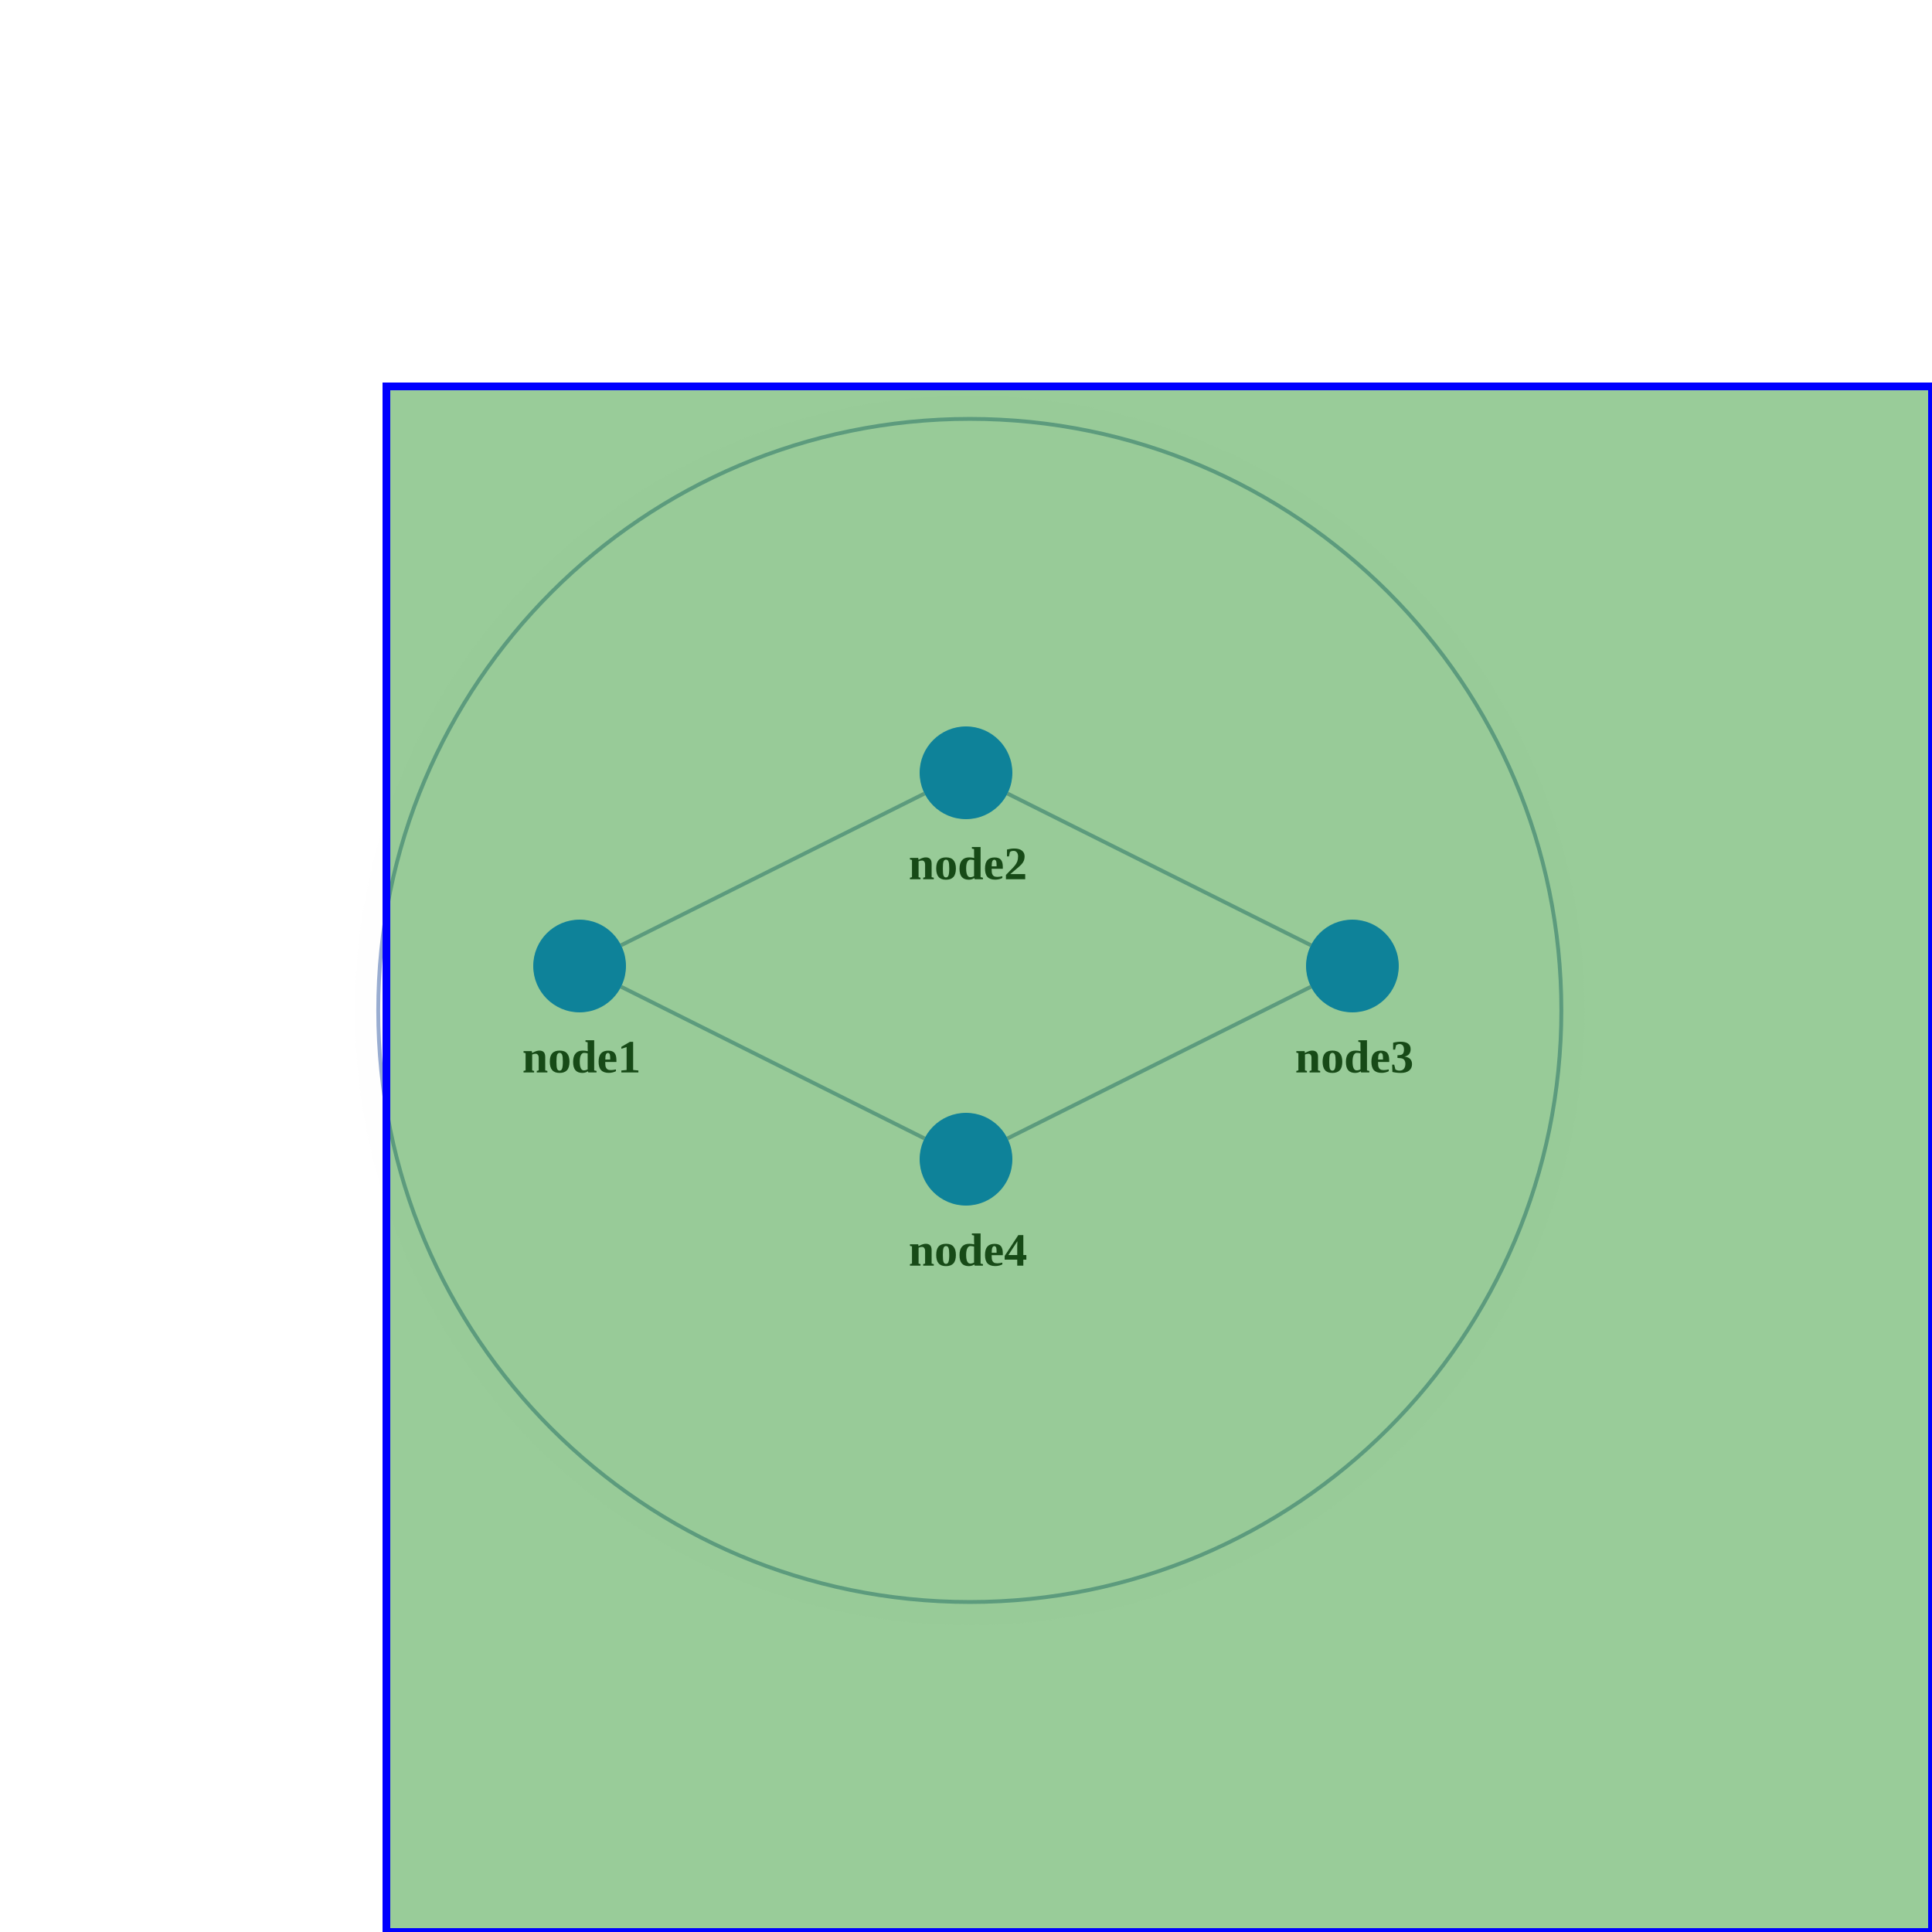
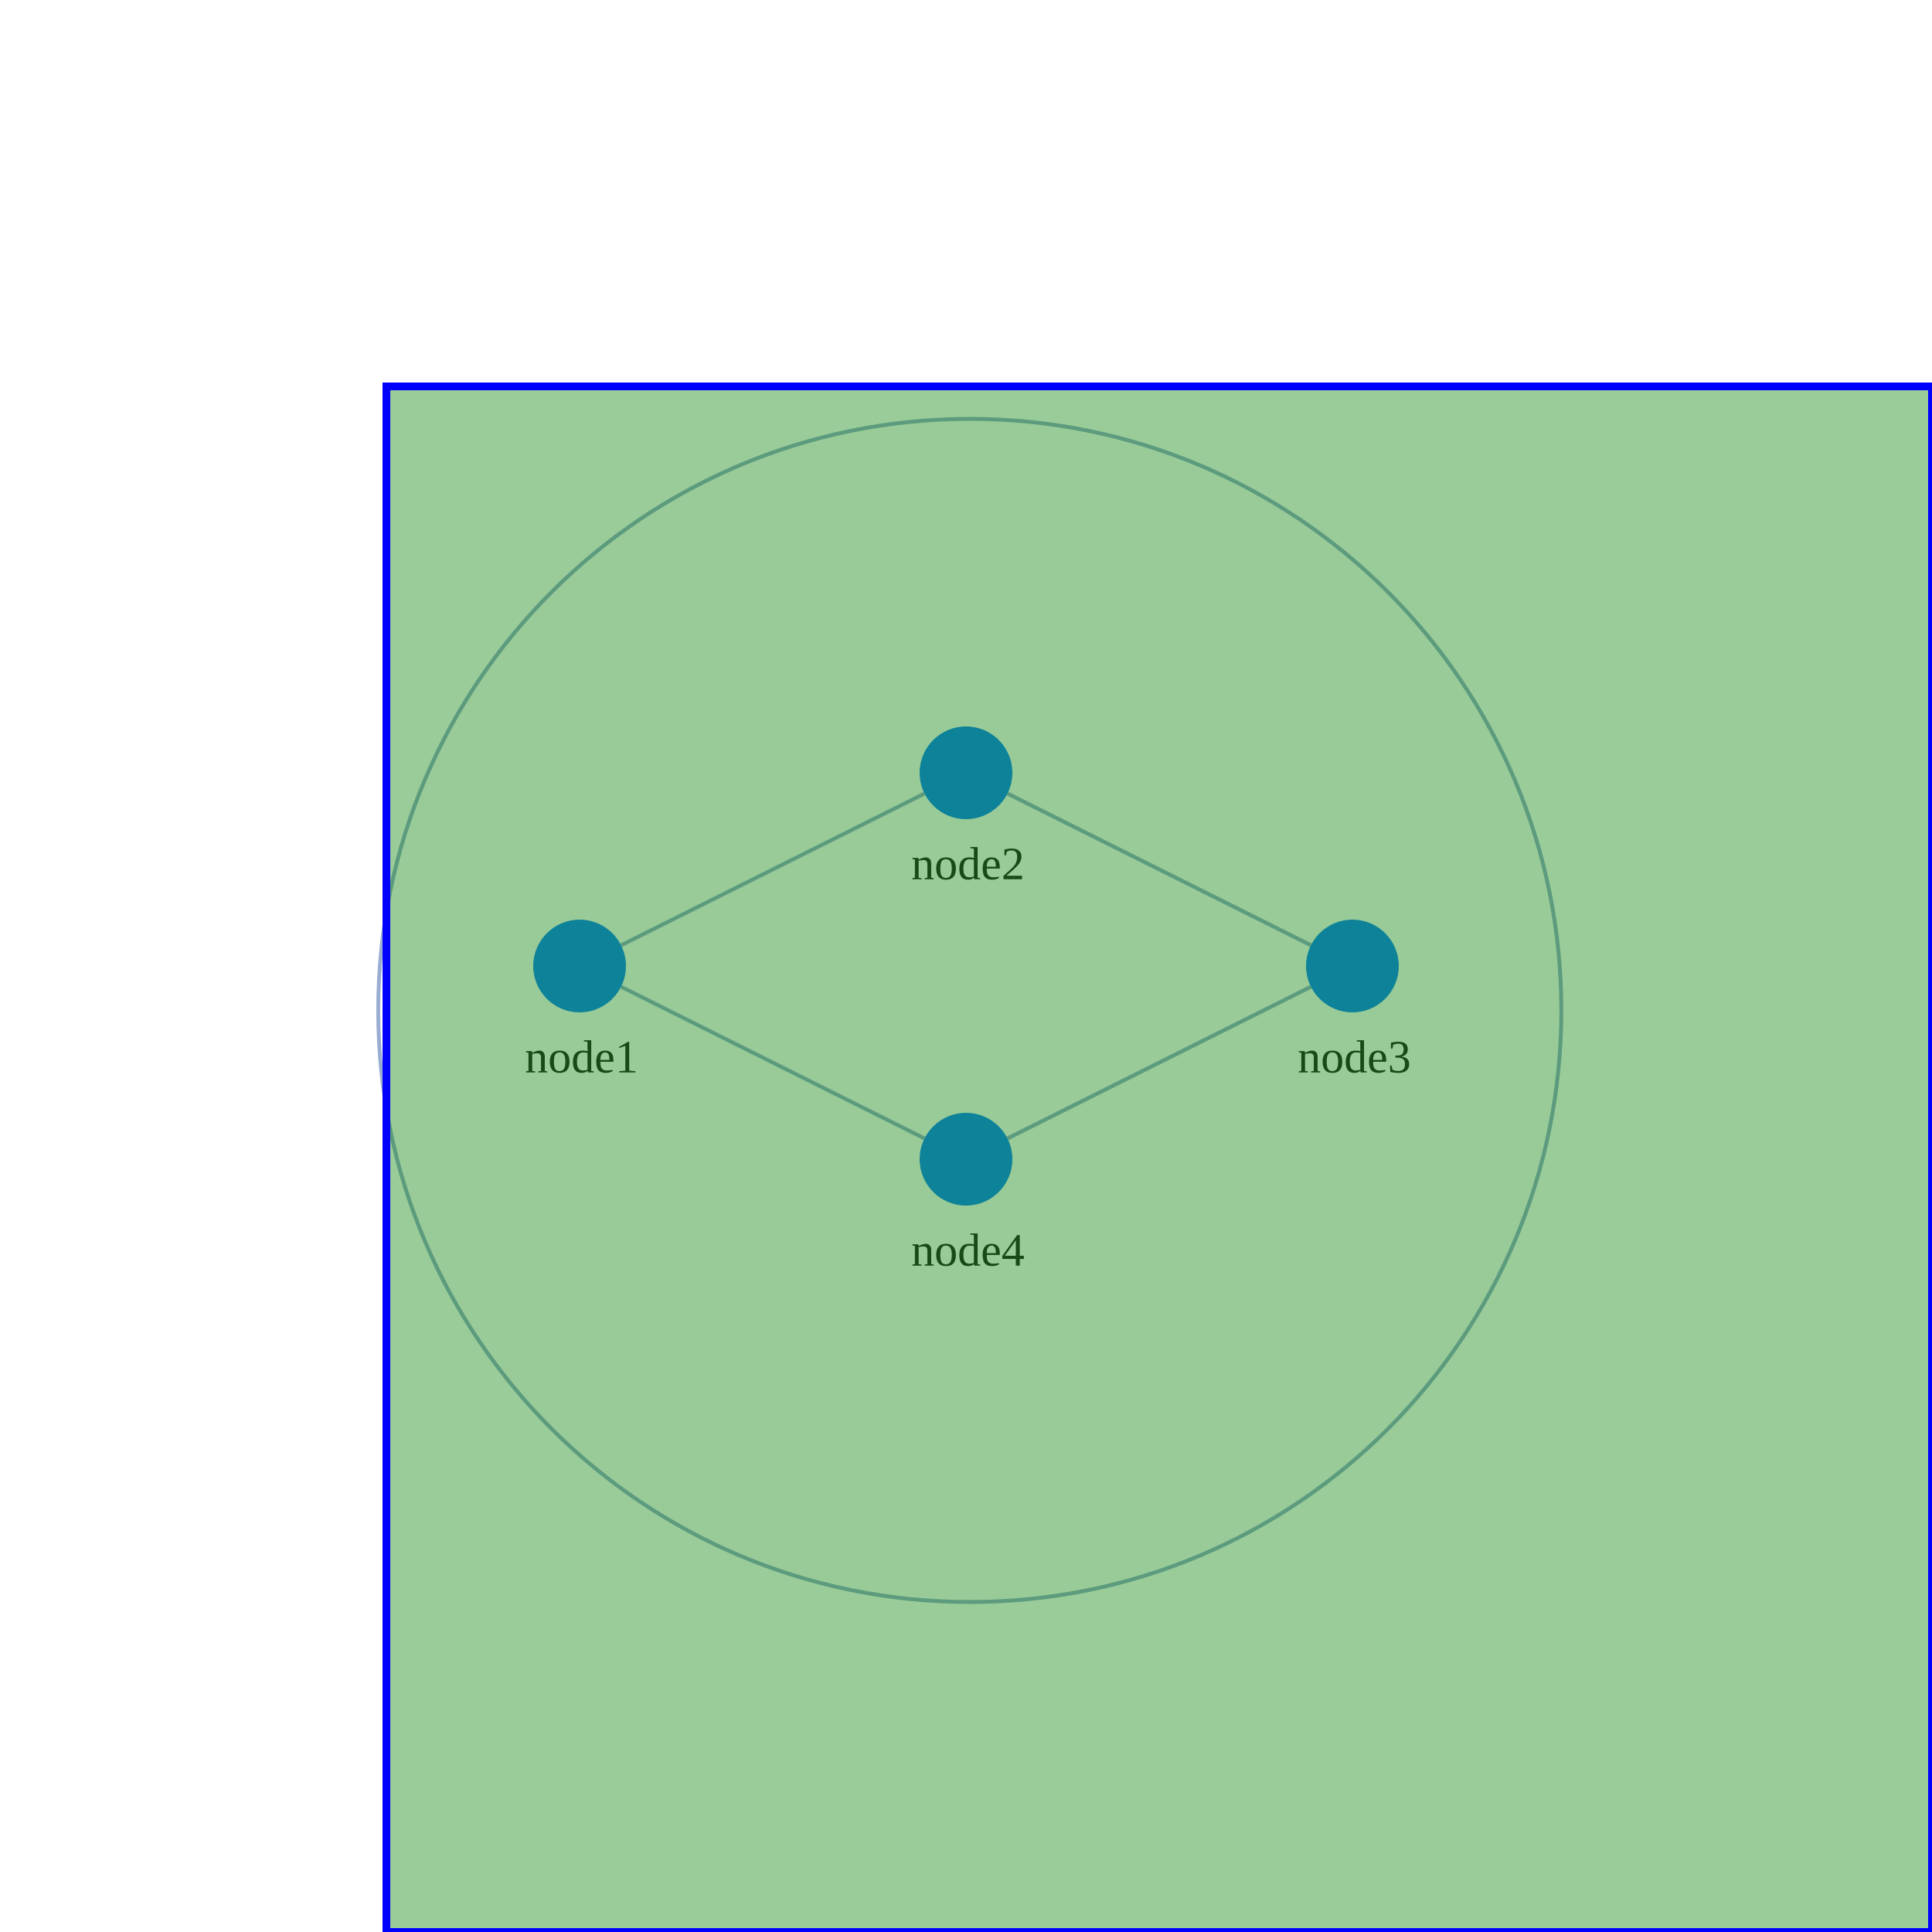
<svg xmlns="http://www.w3.org/2000/svg" width="500" height="500" style="background: transparent; position: absolute; outline: none;" color-interpolation-filters="sRGB" tabindex="1">
  <defs />
  <g id="g-svg-camera" transform="matrix(1,0,0,1,0,0)">
    <g id="g-root" fill="none" transform="matrix(1,0,0,1,0,0)">
      <g id="g-svg-7" fill="none" transform="matrix(1,0,0,1,0,0)">
        <g id="combo1" fill="none" transform="matrix(1,0,0,1,250.98,261.5)">
-           <g transform="matrix(1,0,0,1,0,0)">
-             <circle id="halo" fill="none" transform="translate(-153.0956,-153.0956)" cx="153.096" cy="153.096" stroke-dasharray="0,0" stroke-width="12" stroke="rgba(253,253,253,1)" r="153.096" stroke-opacity="0.25" pointer-events="none" />
-           </g>
          <g transform="matrix(1,0,0,1,0,0)">
            <circle id="key" fill="rgba(253,253,253,1)" transform="translate(-153.0956,-153.0956)" cx="153.096" cy="153.096" stroke-dasharray="0,0" stroke-width="1" stroke="rgba(153,173,209,1)" r="153.096" />
          </g>
        </g>
      </g>
      <g id="g-svg-6" fill="none" transform="matrix(1,0,0,1,0,0)">
        <g id="edge1" fill="none" marker-start="false" marker-end="false" transform="matrix(1,0,0,1,0,0)">
          <g id="edge1" fill="none" marker-start="false" marker-end="false" stroke="transparent" stroke-width="3" />
          <g transform="matrix(1,0,0,1,160.7331,205.3666)">
            <path id="key" fill="none" d="M 0,39.267 L 78.534,0" stroke-width="1" stroke="rgba(153,173,209,1)" />
            <path id="key" fill="none" d="M 0,39.267 L 78.534,0" stroke-width="1" stroke="transparent" />
          </g>
        </g>
        <g id="edge2" fill="none" marker-start="false" marker-end="false" transform="matrix(1,0,0,1,0,0)">
          <g id="edge2" fill="none" marker-start="false" marker-end="false" stroke="transparent" stroke-width="3" />
          <g transform="matrix(1,0,0,1,260.7331,205.3666)">
            <path id="key" fill="none" d="M 0,0 L 78.534,39.267" stroke-width="1" stroke="rgba(153,173,209,1)" />
            <path id="key" fill="none" d="M 0,0 L 78.534,39.267" stroke-width="1" stroke="transparent" />
          </g>
        </g>
        <g id="edge3" fill="none" marker-start="false" marker-end="false" transform="matrix(1,0,0,1,0,0)">
          <g id="edge3" fill="none" marker-start="false" marker-end="false" stroke="transparent" stroke-width="3" />
          <g transform="matrix(1,0,0,1,260.7331,255.3666)">
            <path id="key" fill="none" d="M 78.534,0 L 0,39.267" stroke-width="1" stroke="rgba(153,173,209,1)" />
            <path id="key" fill="none" d="M 78.534,0 L 0,39.267" stroke-width="1" stroke="transparent" />
          </g>
        </g>
        <g id="edge4" fill="none" marker-start="false" marker-end="false" transform="matrix(1,0,0,1,0,0)">
          <g id="edge4" fill="none" marker-start="false" marker-end="false" stroke="transparent" stroke-width="3" />
          <g transform="matrix(1,0,0,1,160.7331,255.3666)">
            <path id="key" fill="none" d="M 0,0 L 78.534,39.267" stroke-width="1" stroke="rgba(153,173,209,1)" />
            <path id="key" fill="none" d="M 0,0 L 78.534,39.267" stroke-width="1" stroke="transparent" />
          </g>
        </g>
      </g>
      <g id="g-svg-5" fill="none" transform="matrix(1,0,0,1,0,0)">
        <g id="node1" fill="none" transform="matrix(1,0,0,1,150,250)">
          <g transform="matrix(1,0,0,1,0,0)">
-             <circle id="key" fill="rgba(23,131,255,1)" transform="translate(-12,-12)" cx="12" cy="12" stroke-width="0" r="12" stroke="rgba(0,0,0,1)" />
+             <circle id="key" fill="rgba(23,131,255,1)" transform="translate(-12,-12)" cx="12" cy="12" stroke-width="0" stroke="rgba(0,0,0,1)" r="12" />
          </g>
          <g id="label" fill="none" transform="matrix(1,0,0,1,0,12)">
            <g transform="matrix(1,0,0,1,0,0)">
-               <text id="text" fill="rgba(0,0,0,0.851)" dominant-baseline="central" paint-order="stroke" dx="0.5" dy="11.5px" font-size="12" text-anchor="middle" font-weight="700">
+               <text id="text" fill="rgba(0,0,0,0.851)" dominant-baseline="central" paint-order="stroke" dx="0.5" dy="11.5px" font-size="12" text-anchor="middle" font-weight="400">
                node1
              </text>
            </g>
          </g>
        </g>
        <g id="node2" fill="none" transform="matrix(1,0,0,1,250,200)">
          <g transform="matrix(1,0,0,1,0,0)">
-             <circle id="key" fill="rgba(23,131,255,1)" transform="translate(-12,-12)" cx="12" cy="12" stroke-width="0" r="12" stroke="rgba(0,0,0,1)" />
+             <circle id="key" fill="rgba(23,131,255,1)" transform="translate(-12,-12)" cx="12" cy="12" stroke-width="0" stroke="rgba(0,0,0,1)" r="12" />
          </g>
          <g id="label" fill="none" transform="matrix(1,0,0,1,0,12)">
            <g transform="matrix(1,0,0,1,0,0)">
-               <text id="text" fill="rgba(0,0,0,0.851)" dominant-baseline="central" paint-order="stroke" dx="0.5" dy="11.5px" font-size="12" text-anchor="middle" font-weight="700">
+               <text id="text" fill="rgba(0,0,0,0.851)" dominant-baseline="central" paint-order="stroke" dx="0.5" dy="11.5px" font-size="12" text-anchor="middle" font-weight="400">
                node2
              </text>
            </g>
          </g>
        </g>
        <g id="node3" fill="none" transform="matrix(1,0,0,1,350,250)">
          <g transform="matrix(1,0,0,1,0,0)">
-             <circle id="key" fill="rgba(23,131,255,1)" transform="translate(-12,-12)" cx="12" cy="12" stroke-width="0" r="12" stroke="rgba(0,0,0,1)" />
+             <circle id="key" fill="rgba(23,131,255,1)" transform="translate(-12,-12)" cx="12" cy="12" stroke-width="0" stroke="rgba(0,0,0,1)" r="12" />
          </g>
          <g id="label" fill="none" transform="matrix(1,0,0,1,0,12)">
            <g transform="matrix(1,0,0,1,0,0)">
-               <text id="text" fill="rgba(0,0,0,0.851)" dominant-baseline="central" paint-order="stroke" dx="0.5" dy="11.5px" font-size="12" text-anchor="middle" font-weight="700">
+               <text id="text" fill="rgba(0,0,0,0.851)" dominant-baseline="central" paint-order="stroke" dx="0.5" dy="11.5px" font-size="12" text-anchor="middle" font-weight="400">
                node3
              </text>
            </g>
          </g>
        </g>
        <g id="node4" fill="none" transform="matrix(1,0,0,1,250,300)">
          <g transform="matrix(1,0,0,1,0,0)">
-             <circle id="key" fill="rgba(23,131,255,1)" transform="translate(-12,-12)" cx="12" cy="12" stroke-width="0" r="12" stroke="rgba(0,0,0,1)" />
+             <circle id="key" fill="rgba(23,131,255,1)" transform="translate(-12,-12)" cx="12" cy="12" stroke-width="0" stroke="rgba(0,0,0,1)" r="12" />
          </g>
          <g id="label" fill="none" transform="matrix(1,0,0,1,0,12)">
            <g transform="matrix(1,0,0,1,0,0)">
-               <text id="text" fill="rgba(0,0,0,0.851)" dominant-baseline="central" paint-order="stroke" dx="0.5" dy="11.5px" font-size="12" text-anchor="middle" font-weight="700">
+               <text id="text" fill="rgba(0,0,0,0.851)" dominant-baseline="central" paint-order="stroke" dx="0.5" dy="11.5px" font-size="12" text-anchor="middle" font-weight="400">
                node4
              </text>
            </g>
          </g>
        </g>
      </g>
      <g transform="matrix(1,0,0,1,100,100)">
        <path id="g6-lasso-select-path-id" fill="rgba(0,128,0,1)" stroke-width="2" stroke="rgba(0,0,255,1)" fill-opacity="0.4" pointer-events="none" d="M 0,0 L 0,400 L 400,400 L 400,0 Z" />
      </g>
    </g>
  </g>
</svg>
